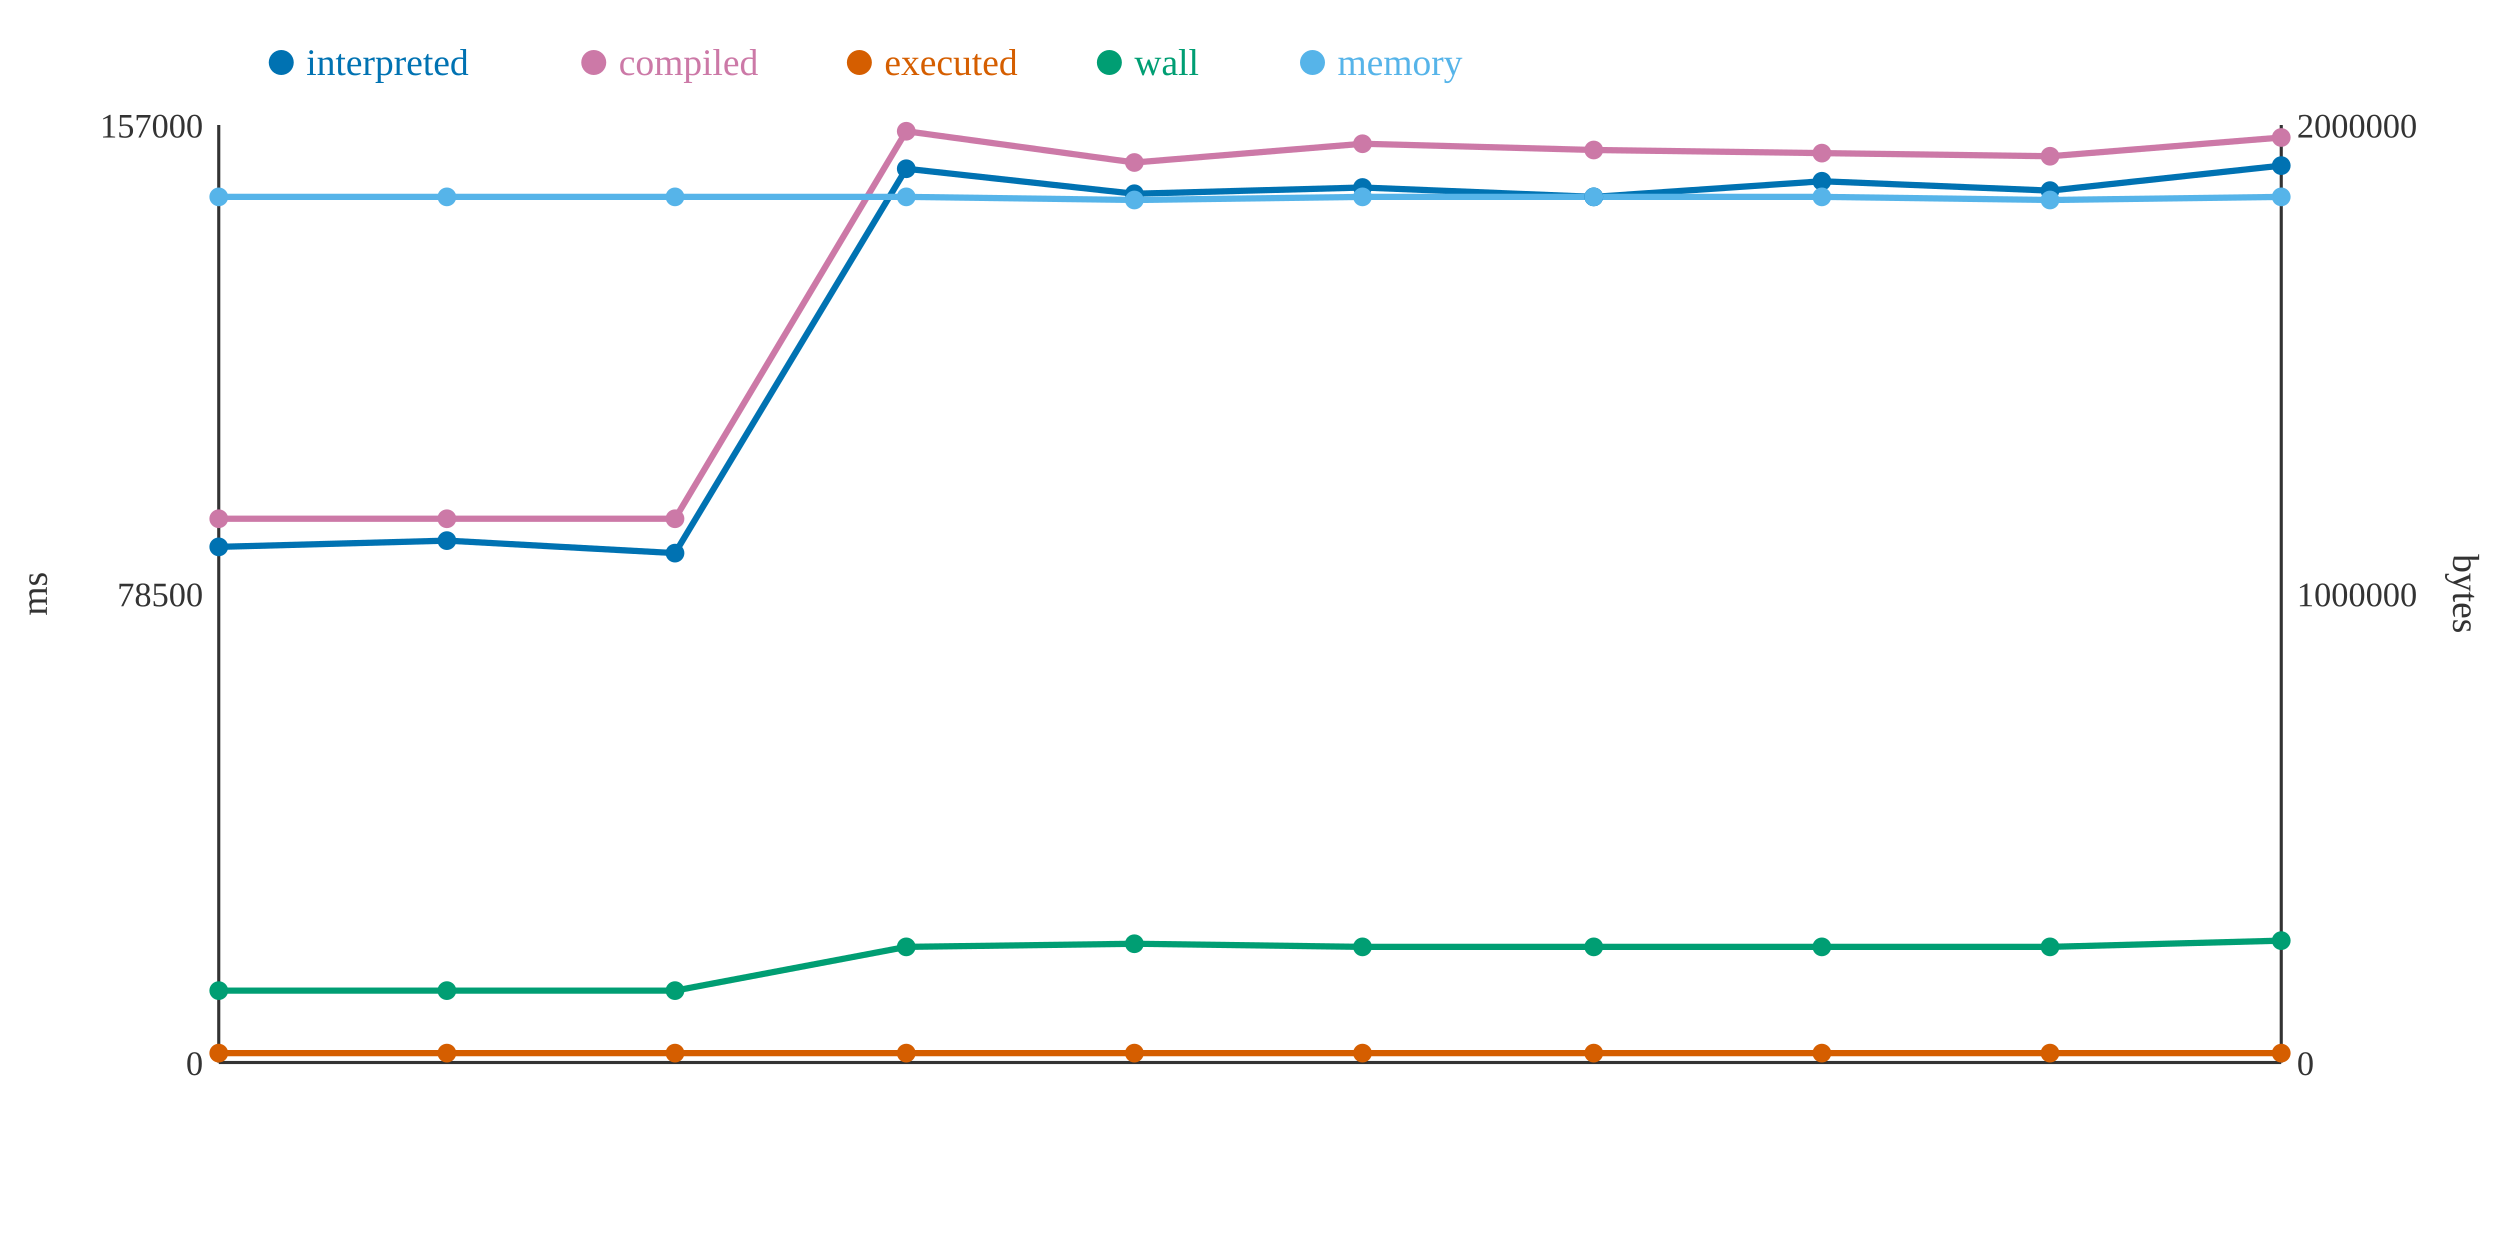
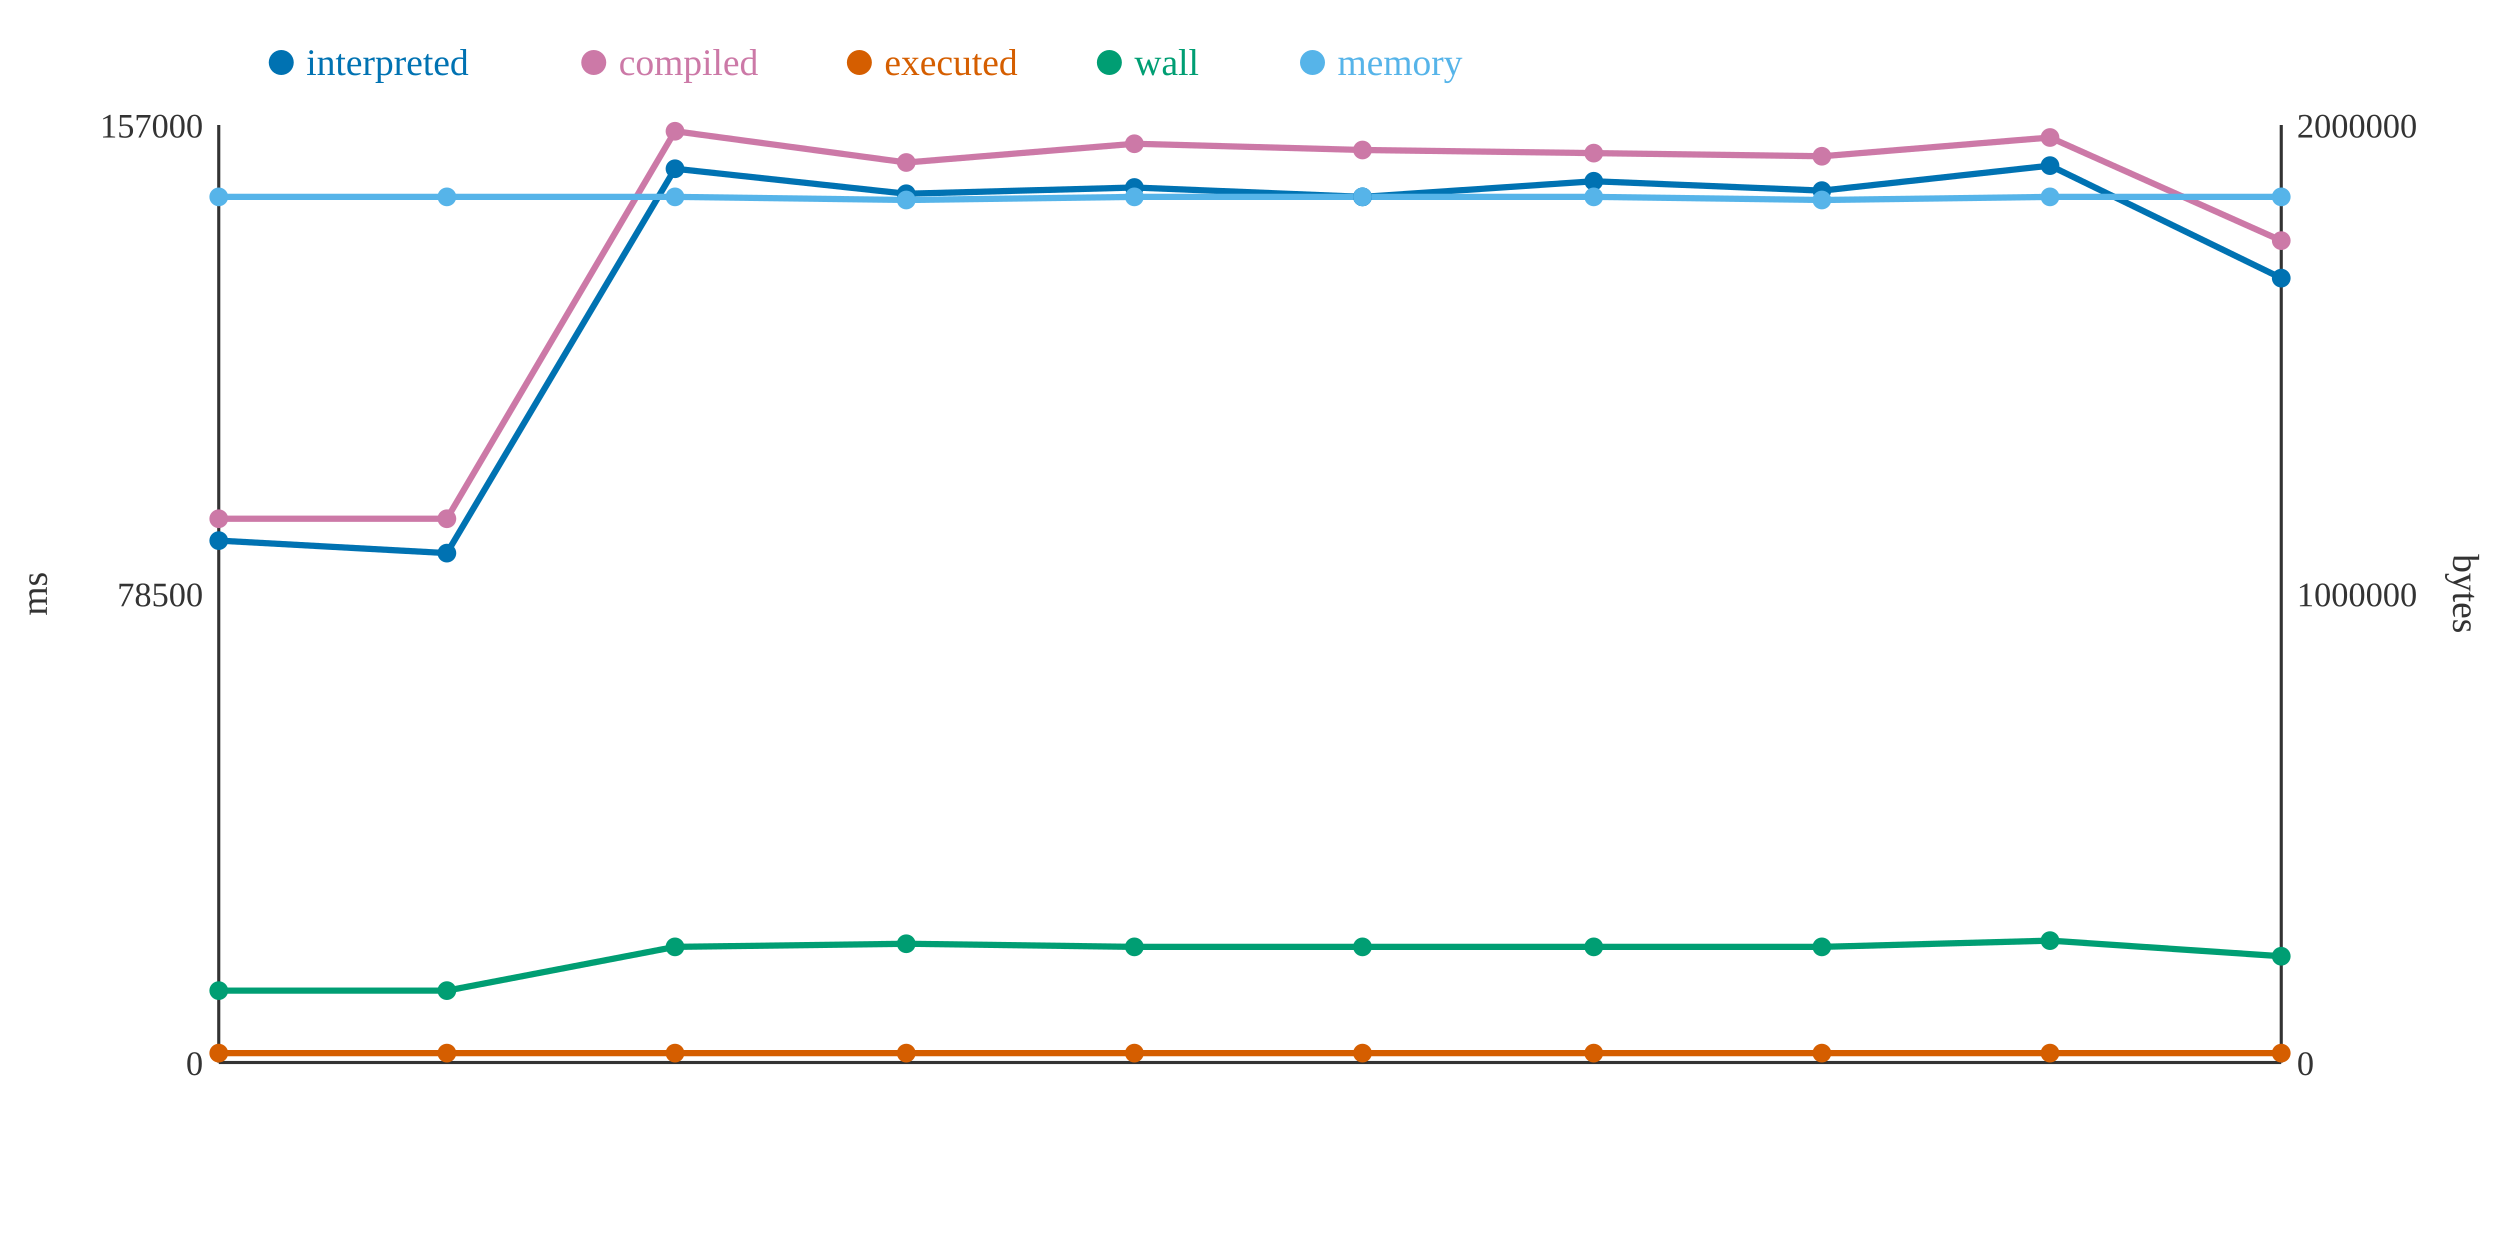
<svg xmlns="http://www.w3.org/2000/svg" width="800" height="400">
  <rect width="800" height="400" fill="white" />
  <line x1="70" y1="40" x2="70" y2="340" stroke="#333" stroke-width="1" />
  <line x1="70" y1="340" x2="730" y2="340" stroke="#333" stroke-width="1" />
  <line x1="730" y1="40" x2="730" y2="340" stroke="#333" stroke-width="1" />
  <text x="65" y="344" text-anchor="end" font-size="11" fill="#333">0</text>
  <text x="65" y="194" text-anchor="end" font-size="11" fill="#333">78500</text>
  <text x="65" y="44" text-anchor="end" font-size="11" fill="#333">157000</text>
  <text x="15" y="190" text-anchor="middle" font-size="12" fill="#333" transform="rotate(-90 15 190)">ms</text>
  <text x="735" y="344" text-anchor="start" font-size="11" fill="#333">0</text>
  <text x="735" y="194" text-anchor="start" font-size="11" fill="#333">1000000</text>
  <text x="735" y="44" text-anchor="start" font-size="11" fill="#333">2000000</text>
  <text x="785" y="190" text-anchor="middle" font-size="12" fill="#333" transform="rotate(90 785 190)">bytes</text>
-   <polyline points="70,175 143,173 216,177 290,54 363,62 436,60 510,63 583,58 656,61 730,53" fill="none" stroke="#0072B2" stroke-width="2" />
-   <polyline points="70,166 143,166 216,166 290,42 363,52 436,46 510,48 583,49 656,50 730,44" fill="none" stroke="#CC79A7" stroke-width="2" />
+   <polyline points="70,173 143,177 216,54 290,62 363,60 436,63 510,58 583,61 656,53 730,89" fill="none" stroke="#0072B2" stroke-width="2" />
+   <polyline points="70,166 143,166 216,42 290,52 363,46 436,48 510,49 583,50 656,44 730,77" fill="none" stroke="#CC79A7" stroke-width="2" />
  <polyline points="70,337 143,337 216,337 290,337 363,337 436,337 510,337 583,337 656,337 730,337" fill="none" stroke="#D55E00" stroke-width="2" />
-   <polyline points="70,317 143,317 216,317 290,303 363,302 436,303 510,303 583,303 656,303 730,301" fill="none" stroke="#009E73" stroke-width="2" />
-   <polyline points="70,63 143,63 216,63 290,63 363,64 436,63 510,63 583,63 656,64 730,63" fill="none" stroke="#56B4E9" stroke-width="2" />
-   <circle cx="70" cy="175" r="3" fill="#0072B2" />
+   <polyline points="70,317 143,317 216,303 290,302 363,303 436,303 510,303 583,303 656,301 730,306" fill="none" stroke="#009E73" stroke-width="2" />
+   <polyline points="70,63 143,63 216,63 290,64 363,63 436,63 510,63 583,64 656,63 730,63" fill="none" stroke="#56B4E9" stroke-width="2" />
+   <circle cx="70" cy="173" r="3" fill="#0072B2" />
  <circle cx="70" cy="166" r="3" fill="#CC79A7" />
  <circle cx="70" cy="337" r="3" fill="#D55E00" />
  <circle cx="70" cy="317" r="3" fill="#009E73" />
  <circle cx="70" cy="63" r="3" fill="#56B4E9" />
-   <circle cx="143" cy="173" r="3" fill="#0072B2" />
+   <circle cx="143" cy="177" r="3" fill="#0072B2" />
  <circle cx="143" cy="166" r="3" fill="#CC79A7" />
  <circle cx="143" cy="337" r="3" fill="#D55E00" />
  <circle cx="143" cy="317" r="3" fill="#009E73" />
  <circle cx="143" cy="63" r="3" fill="#56B4E9" />
-   <circle cx="216" cy="177" r="3" fill="#0072B2" />
-   <circle cx="216" cy="166" r="3" fill="#CC79A7" />
+   <circle cx="216" cy="54" r="3" fill="#0072B2" />
+   <circle cx="216" cy="42" r="3" fill="#CC79A7" />
  <circle cx="216" cy="337" r="3" fill="#D55E00" />
-   <circle cx="216" cy="317" r="3" fill="#009E73" />
+   <circle cx="216" cy="303" r="3" fill="#009E73" />
  <circle cx="216" cy="63" r="3" fill="#56B4E9" />
-   <circle cx="290" cy="54" r="3" fill="#0072B2" />
-   <circle cx="290" cy="42" r="3" fill="#CC79A7" />
+   <circle cx="290" cy="62" r="3" fill="#0072B2" />
+   <circle cx="290" cy="52" r="3" fill="#CC79A7" />
  <circle cx="290" cy="337" r="3" fill="#D55E00" />
-   <circle cx="290" cy="303" r="3" fill="#009E73" />
-   <circle cx="290" cy="63" r="3" fill="#56B4E9" />
-   <circle cx="363" cy="62" r="3" fill="#0072B2" />
-   <circle cx="363" cy="52" r="3" fill="#CC79A7" />
+   <circle cx="290" cy="302" r="3" fill="#009E73" />
+   <circle cx="290" cy="64" r="3" fill="#56B4E9" />
+   <circle cx="363" cy="60" r="3" fill="#0072B2" />
+   <circle cx="363" cy="46" r="3" fill="#CC79A7" />
  <circle cx="363" cy="337" r="3" fill="#D55E00" />
-   <circle cx="363" cy="302" r="3" fill="#009E73" />
-   <circle cx="363" cy="64" r="3" fill="#56B4E9" />
-   <circle cx="436" cy="60" r="3" fill="#0072B2" />
-   <circle cx="436" cy="46" r="3" fill="#CC79A7" />
+   <circle cx="363" cy="303" r="3" fill="#009E73" />
+   <circle cx="363" cy="63" r="3" fill="#56B4E9" />
+   <circle cx="436" cy="63" r="3" fill="#0072B2" />
+   <circle cx="436" cy="48" r="3" fill="#CC79A7" />
  <circle cx="436" cy="337" r="3" fill="#D55E00" />
  <circle cx="436" cy="303" r="3" fill="#009E73" />
  <circle cx="436" cy="63" r="3" fill="#56B4E9" />
-   <circle cx="510" cy="63" r="3" fill="#0072B2" />
-   <circle cx="510" cy="48" r="3" fill="#CC79A7" />
+   <circle cx="510" cy="58" r="3" fill="#0072B2" />
+   <circle cx="510" cy="49" r="3" fill="#CC79A7" />
  <circle cx="510" cy="337" r="3" fill="#D55E00" />
  <circle cx="510" cy="303" r="3" fill="#009E73" />
  <circle cx="510" cy="63" r="3" fill="#56B4E9" />
-   <circle cx="583" cy="58" r="3" fill="#0072B2" />
-   <circle cx="583" cy="49" r="3" fill="#CC79A7" />
+   <circle cx="583" cy="61" r="3" fill="#0072B2" />
+   <circle cx="583" cy="50" r="3" fill="#CC79A7" />
  <circle cx="583" cy="337" r="3" fill="#D55E00" />
  <circle cx="583" cy="303" r="3" fill="#009E73" />
-   <circle cx="583" cy="63" r="3" fill="#56B4E9" />
-   <circle cx="656" cy="61" r="3" fill="#0072B2" />
-   <circle cx="656" cy="50" r="3" fill="#CC79A7" />
+   <circle cx="583" cy="64" r="3" fill="#56B4E9" />
+   <circle cx="656" cy="53" r="3" fill="#0072B2" />
+   <circle cx="656" cy="44" r="3" fill="#CC79A7" />
  <circle cx="656" cy="337" r="3" fill="#D55E00" />
-   <circle cx="656" cy="303" r="3" fill="#009E73" />
-   <circle cx="656" cy="64" r="3" fill="#56B4E9" />
-   <circle cx="730" cy="53" r="3" fill="#0072B2" />
-   <circle cx="730" cy="44" r="3" fill="#CC79A7" />
+   <circle cx="656" cy="301" r="3" fill="#009E73" />
+   <circle cx="656" cy="63" r="3" fill="#56B4E9" />
+   <circle cx="730" cy="89" r="3" fill="#0072B2" />
+   <circle cx="730" cy="77" r="3" fill="#CC79A7" />
  <circle cx="730" cy="337" r="3" fill="#D55E00" />
-   <circle cx="730" cy="301" r="3" fill="#009E73" />
+   <circle cx="730" cy="306" r="3" fill="#009E73" />
  <circle cx="730" cy="63" r="3" fill="#56B4E9" />
  <circle cx="90" cy="20" r="4" fill="#0072B2" />
  <text x="98" y="24" text-anchor="start" font-size="12" fill="#0072B2">interpreted</text>
  <circle cx="190" cy="20" r="4" fill="#CC79A7" />
  <text x="198" y="24" text-anchor="start" font-size="12" fill="#CC79A7">compiled</text>
  <circle cx="275" cy="20" r="4" fill="#D55E00" />
  <text x="283" y="24" text-anchor="start" font-size="12" fill="#D55E00">executed</text>
  <circle cx="355" cy="20" r="4" fill="#009E73" />
  <text x="363" y="24" text-anchor="start" font-size="12" fill="#009E73">wall</text>
  <circle cx="420" cy="20" r="4" fill="#56B4E9" />
  <text x="428" y="24" text-anchor="start" font-size="12" fill="#56B4E9">memory</text>
</svg>
